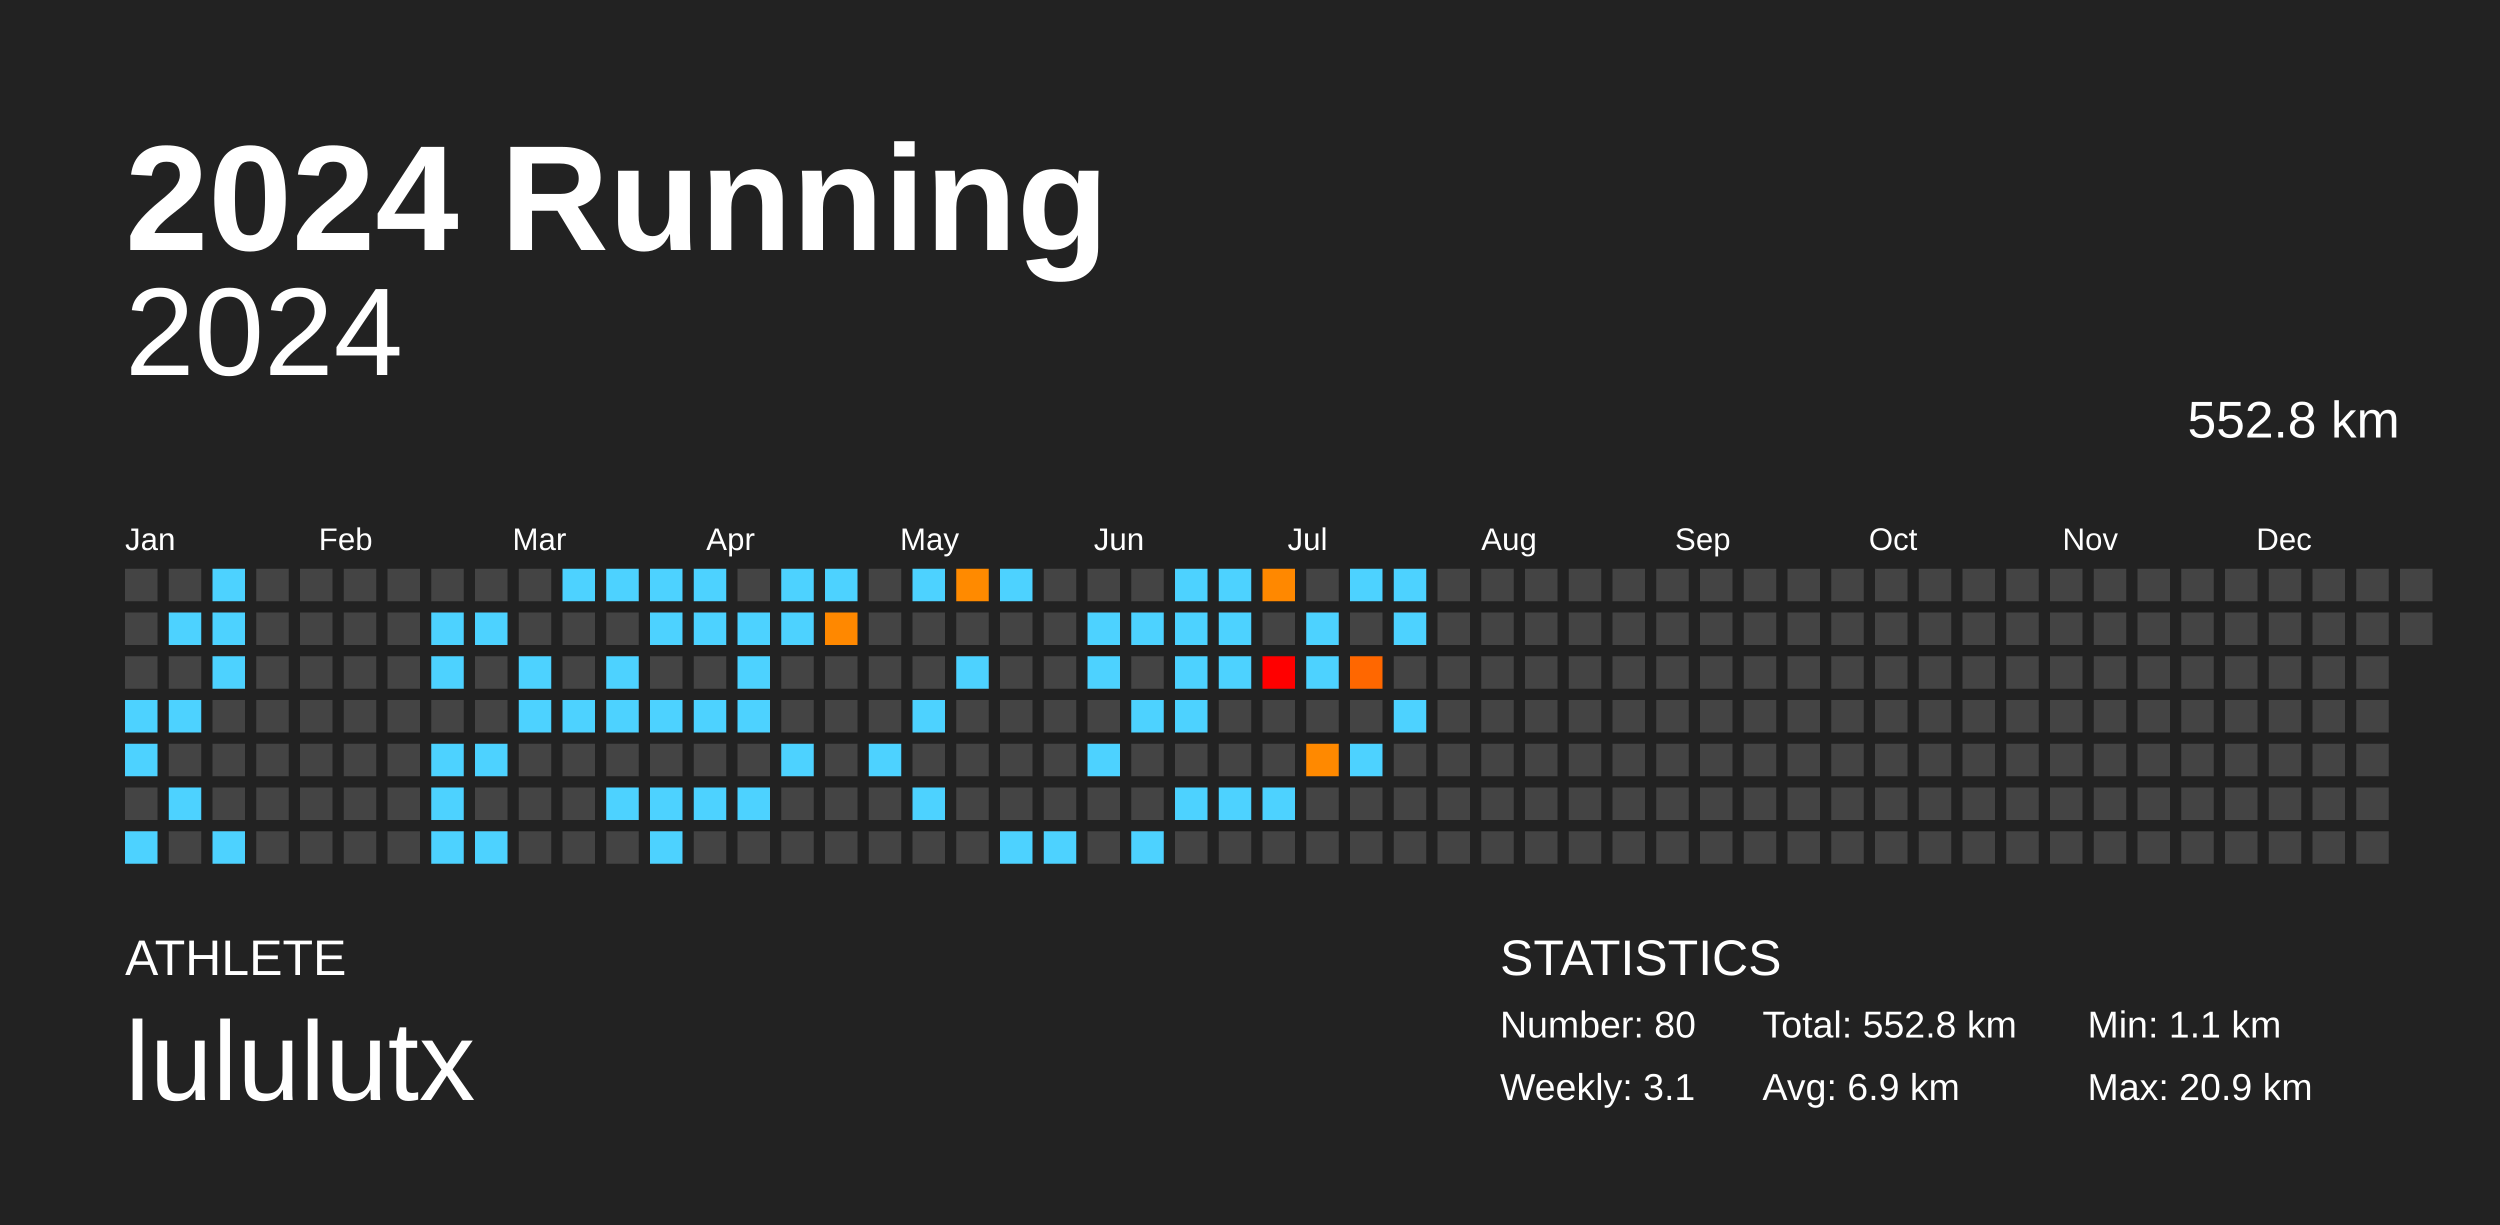
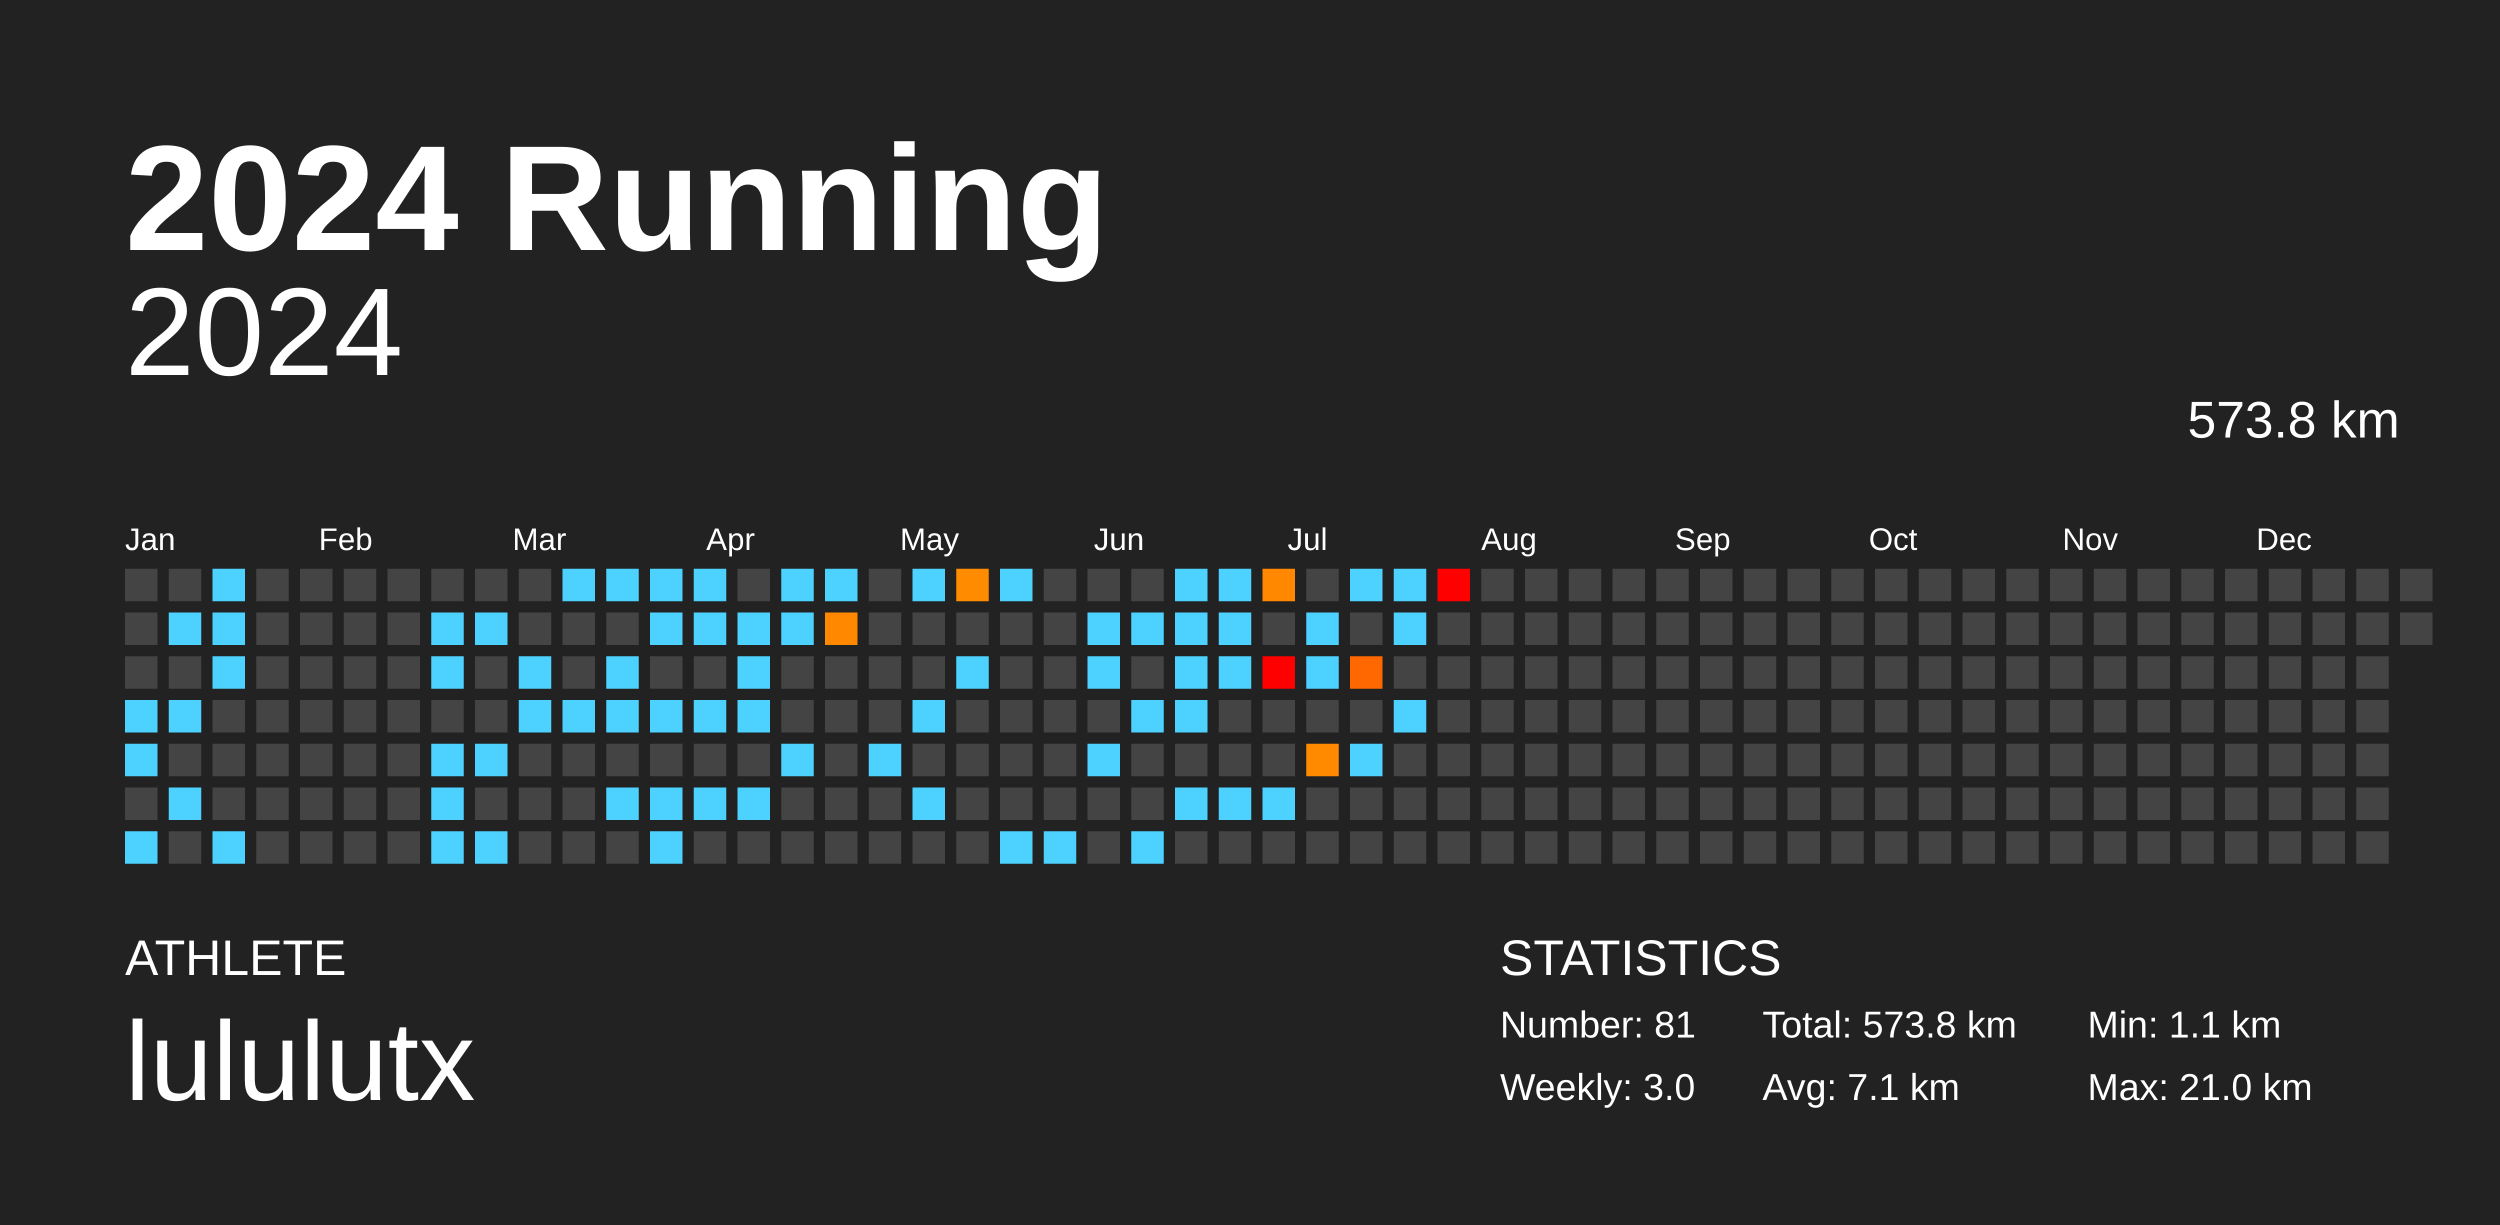
<svg xmlns="http://www.w3.org/2000/svg" baseProfile="full" height="98mm" version="1.1" viewBox="0,0,200,98" width="200mm">
  <defs />
  <rect fill="#222222" height="98" width="200" x="0" y="0" />
  <text fill="#FFFFFF" style="font-size:12px; font-family:Arial; font-weight:bold;" x="10" y="20">2024 Running</text>
  <text fill="#FFFFFF" style="font-size:4px; font-family:Arial" x="10" y="78">ATHLETE</text>
  <text fill="#FFFFFF" style="font-size:9px; font-family:Arial" x="10" y="88">lululutx</text>
  <text fill="#FFFFFF" style="font-size:4px; font-family:Arial" x="120" y="78">STATISTICS</text>
-   <text fill="#FFFFFF" style="font-size:3px; font-family:Arial" x="120" y="83">Number: 80</text>
-   <text fill="#FFFFFF" style="font-size:3px; font-family:Arial" x="120" y="88">Weekly: 3.1</text>
-   <text fill="#FFFFFF" style="font-size:3px; font-family:Arial" x="141" y="83">Total: 552.8 km</text>
-   <text fill="#FFFFFF" style="font-size:3px; font-family:Arial" x="141" y="88">Avg: 6.9 km</text>
+   <text fill="#FFFFFF" style="font-size:3px; font-family:Arial" x="120" y="83">Number: 81</text>
+   <text fill="#FFFFFF" style="font-size:3px; font-family:Arial" x="120" y="88">Weekly: 3.0</text>
+   <text fill="#FFFFFF" style="font-size:3px; font-family:Arial" x="141" y="83">Total: 573.8 km</text>
+   <text fill="#FFFFFF" style="font-size:3px; font-family:Arial" x="141" y="88">Avg: 7.1 km</text>
  <text fill="#FFFFFF" style="font-size:3px; font-family:Arial" x="167" y="83">Min: 1.1 km</text>
-   <text fill="#FFFFFF" style="font-size:3px; font-family:Arial" x="167" y="88">Max: 20.9 km</text>
+   <text fill="#FFFFFF" style="font-size:3px; font-family:Arial" x="167" y="88">Max: 21.0 km</text>
  <text alignment-baseline="hanging" fill="#FFFFFF" style="font-size:10.0px; font-family:Arial;" x="10" y="30">2024</text>
-   <text alignment-baseline="hanging" fill="#FFFFFF" style="font-size:4.125px; font-family:Arial;" x="175" y="35">552.8 km</text>
+   <text alignment-baseline="hanging" fill="#FFFFFF" style="font-size:4.125px; font-family:Arial;" x="175" y="35">573.8 km</text>
  <text fill="#FFFFFF" style="font-size:2.5px; font-family:Arial" x="10.0" y="44">Jan</text>
  <text fill="#FFFFFF" style="font-size:2.5px; font-family:Arial" x="25.5" y="44">Feb</text>
  <text fill="#FFFFFF" style="font-size:2.5px; font-family:Arial" x="41.0" y="44">Mar</text>
  <text fill="#FFFFFF" style="font-size:2.5px; font-family:Arial" x="56.5" y="44">Apr</text>
  <text fill="#FFFFFF" style="font-size:2.5px; font-family:Arial" x="72.0" y="44">May</text>
  <text fill="#FFFFFF" style="font-size:2.5px; font-family:Arial" x="87.5" y="44">Jun</text>
  <text fill="#FFFFFF" style="font-size:2.5px; font-family:Arial" x="103.0" y="44">Jul</text>
  <text fill="#FFFFFF" style="font-size:2.5px; font-family:Arial" x="118.5" y="44">Aug</text>
  <text fill="#FFFFFF" style="font-size:2.5px; font-family:Arial" x="134.0" y="44">Sep</text>
  <text fill="#FFFFFF" style="font-size:2.5px; font-family:Arial" x="149.5" y="44">Oct</text>
  <text fill="#FFFFFF" style="font-size:2.5px; font-family:Arial" x="165.0" y="44">Nov</text>
  <text fill="#FFFFFF" style="font-size:2.5px; font-family:Arial" x="180.5" y="44">Dec</text>
  <rect fill="#444444" height="2.6" width="2.6" x="10.0" y="45.5" />
  <rect fill="#444444" height="2.6" width="2.6" x="10.0" y="49.0" />
  <rect fill="#444444" height="2.6" width="2.6" x="10.0" y="52.5" />
  <rect fill="#4dd2ff" height="2.6" width="2.6" x="10.0" y="56.0" />
  <rect fill="#4dd2ff" height="2.6" width="2.6" x="10.0" y="59.5" />
  <rect fill="#444444" height="2.6" width="2.6" x="10.0" y="63.0" />
  <rect fill="#4dd2ff" height="2.6" width="2.6" x="10.0" y="66.5" />
  <rect fill="#444444" height="2.6" width="2.6" x="13.5" y="45.5" />
  <rect fill="#4dd2ff" height="2.6" width="2.6" x="13.5" y="49.0" />
  <rect fill="#444444" height="2.6" width="2.6" x="13.5" y="52.5" />
  <rect fill="#4dd2ff" height="2.6" width="2.6" x="13.5" y="56.0" />
  <rect fill="#444444" height="2.6" width="2.6" x="13.5" y="59.5" />
  <rect fill="#4dd2ff" height="2.6" width="2.6" x="13.5" y="63.0" />
  <rect fill="#444444" height="2.6" width="2.6" x="13.5" y="66.5" />
  <rect fill="#4dd2ff" height="2.6" width="2.6" x="17.0" y="45.5" />
  <rect fill="#4dd2ff" height="2.6" width="2.6" x="17.0" y="49.0" />
  <rect fill="#4dd2ff" height="2.6" width="2.6" x="17.0" y="52.5" />
  <rect fill="#444444" height="2.6" width="2.6" x="17.0" y="56.0" />
  <rect fill="#444444" height="2.6" width="2.6" x="17.0" y="59.5" />
  <rect fill="#444444" height="2.6" width="2.6" x="17.0" y="63.0" />
  <rect fill="#4dd2ff" height="2.6" width="2.6" x="17.0" y="66.5" />
  <rect fill="#444444" height="2.6" width="2.6" x="20.5" y="45.5" />
  <rect fill="#444444" height="2.6" width="2.6" x="20.5" y="49.0" />
  <rect fill="#444444" height="2.6" width="2.6" x="20.5" y="52.5" />
  <rect fill="#444444" height="2.6" width="2.6" x="20.5" y="56.0" />
  <rect fill="#444444" height="2.6" width="2.6" x="20.5" y="59.5" />
  <rect fill="#444444" height="2.6" width="2.6" x="20.5" y="63.0" />
  <rect fill="#444444" height="2.6" width="2.6" x="20.5" y="66.5" />
  <rect fill="#444444" height="2.6" width="2.6" x="24.0" y="45.5" />
  <rect fill="#444444" height="2.6" width="2.6" x="24.0" y="49.0" />
  <rect fill="#444444" height="2.6" width="2.6" x="24.0" y="52.5" />
  <rect fill="#444444" height="2.6" width="2.6" x="24.0" y="56.0" />
  <rect fill="#444444" height="2.6" width="2.6" x="24.0" y="59.5" />
  <rect fill="#444444" height="2.6" width="2.6" x="24.0" y="63.0" />
  <rect fill="#444444" height="2.6" width="2.6" x="24.0" y="66.5" />
  <rect fill="#444444" height="2.6" width="2.6" x="27.5" y="45.5" />
  <rect fill="#444444" height="2.6" width="2.6" x="27.5" y="49.0" />
  <rect fill="#444444" height="2.6" width="2.6" x="27.5" y="52.5" />
  <rect fill="#444444" height="2.6" width="2.6" x="27.5" y="56.0" />
  <rect fill="#444444" height="2.6" width="2.6" x="27.5" y="59.5" />
  <rect fill="#444444" height="2.6" width="2.6" x="27.5" y="63.0" />
  <rect fill="#444444" height="2.6" width="2.6" x="27.5" y="66.5" />
  <rect fill="#444444" height="2.6" width="2.6" x="31.0" y="45.5" />
  <rect fill="#444444" height="2.6" width="2.6" x="31.0" y="49.0" />
  <rect fill="#444444" height="2.6" width="2.6" x="31.0" y="52.5" />
  <rect fill="#444444" height="2.6" width="2.6" x="31.0" y="56.0" />
  <rect fill="#444444" height="2.6" width="2.6" x="31.0" y="59.5" />
  <rect fill="#444444" height="2.6" width="2.6" x="31.0" y="63.0" />
  <rect fill="#444444" height="2.6" width="2.6" x="31.0" y="66.5" />
  <rect fill="#444444" height="2.6" width="2.6" x="34.5" y="45.5" />
  <rect fill="#4dd2ff" height="2.6" width="2.6" x="34.5" y="49.0" />
  <rect fill="#4dd2ff" height="2.6" width="2.6" x="34.5" y="52.5" />
  <rect fill="#444444" height="2.6" width="2.6" x="34.5" y="56.0" />
  <rect fill="#4dd2ff" height="2.6" width="2.6" x="34.5" y="59.5" />
  <rect fill="#4dd2ff" height="2.6" width="2.6" x="34.5" y="63.0" />
  <rect fill="#4dd2ff" height="2.6" width="2.6" x="34.5" y="66.5" />
  <rect fill="#444444" height="2.6" width="2.6" x="38.0" y="45.5" />
  <rect fill="#4dd2ff" height="2.6" width="2.6" x="38.0" y="49.0" />
  <rect fill="#444444" height="2.6" width="2.6" x="38.0" y="52.5" />
  <rect fill="#444444" height="2.6" width="2.6" x="38.0" y="56.0" />
  <rect fill="#4dd2ff" height="2.6" width="2.6" x="38.0" y="59.5" />
  <rect fill="#444444" height="2.6" width="2.6" x="38.0" y="63.0" />
  <rect fill="#4dd2ff" height="2.6" width="2.6" x="38.0" y="66.5" />
  <rect fill="#444444" height="2.6" width="2.6" x="41.5" y="45.5" />
  <rect fill="#444444" height="2.6" width="2.6" x="41.5" y="49.0" />
  <rect fill="#4dd2ff" height="2.6" width="2.6" x="41.5" y="52.5" />
  <rect fill="#4dd2ff" height="2.6" width="2.6" x="41.5" y="56.0" />
  <rect fill="#444444" height="2.6" width="2.6" x="41.5" y="59.5" />
  <rect fill="#444444" height="2.6" width="2.6" x="41.5" y="63.0" />
  <rect fill="#444444" height="2.6" width="2.6" x="41.5" y="66.5" />
  <rect fill="#4dd2ff" height="2.6" width="2.6" x="45.0" y="45.5" />
  <rect fill="#444444" height="2.6" width="2.6" x="45.0" y="49.0" />
  <rect fill="#444444" height="2.6" width="2.6" x="45.0" y="52.5" />
  <rect fill="#4dd2ff" height="2.6" width="2.6" x="45.0" y="56.0" />
  <rect fill="#444444" height="2.6" width="2.6" x="45.0" y="59.5" />
  <rect fill="#444444" height="2.6" width="2.6" x="45.0" y="63.0" />
  <rect fill="#444444" height="2.6" width="2.6" x="45.0" y="66.5" />
  <rect fill="#4dd2ff" height="2.6" width="2.6" x="48.5" y="45.5" />
  <rect fill="#444444" height="2.6" width="2.6" x="48.5" y="49.0" />
  <rect fill="#4dd2ff" height="2.6" width="2.6" x="48.5" y="52.5" />
  <rect fill="#4dd2ff" height="2.6" width="2.6" x="48.5" y="56.0" />
  <rect fill="#444444" height="2.6" width="2.6" x="48.5" y="59.5" />
  <rect fill="#4dd2ff" height="2.6" width="2.6" x="48.5" y="63.0" />
  <rect fill="#444444" height="2.6" width="2.6" x="48.5" y="66.5" />
  <rect fill="#4dd2ff" height="2.6" width="2.6" x="52.0" y="45.5" />
  <rect fill="#4dd2ff" height="2.6" width="2.6" x="52.0" y="49.0" />
  <rect fill="#444444" height="2.6" width="2.6" x="52.0" y="52.5" />
  <rect fill="#4dd2ff" height="2.6" width="2.6" x="52.0" y="56.0" />
  <rect fill="#444444" height="2.6" width="2.6" x="52.0" y="59.5" />
  <rect fill="#4dd2ff" height="2.6" width="2.6" x="52.0" y="63.0" />
  <rect fill="#4dd2ff" height="2.6" width="2.6" x="52.0" y="66.5" />
  <rect fill="#4dd2ff" height="2.6" width="2.6" x="55.5" y="45.5" />
  <rect fill="#4dd2ff" height="2.6" width="2.6" x="55.5" y="49.0" />
  <rect fill="#444444" height="2.6" width="2.6" x="55.5" y="52.5" />
  <rect fill="#4dd2ff" height="2.6" width="2.6" x="55.5" y="56.0" />
  <rect fill="#444444" height="2.6" width="2.6" x="55.5" y="59.5" />
  <rect fill="#4dd2ff" height="2.6" width="2.6" x="55.5" y="63.0" />
  <rect fill="#444444" height="2.6" width="2.6" x="55.5" y="66.5" />
  <rect fill="#444444" height="2.6" width="2.6" x="59.0" y="45.5" />
  <rect fill="#4dd2ff" height="2.6" width="2.6" x="59.0" y="49.0" />
  <rect fill="#4dd2ff" height="2.6" width="2.6" x="59.0" y="52.5" />
  <rect fill="#4dd2ff" height="2.6" width="2.6" x="59.0" y="56.0" />
  <rect fill="#444444" height="2.6" width="2.6" x="59.0" y="59.5" />
  <rect fill="#4dd2ff" height="2.6" width="2.6" x="59.0" y="63.0" />
  <rect fill="#444444" height="2.6" width="2.6" x="59.0" y="66.5" />
  <rect fill="#4dd2ff" height="2.6" width="2.6" x="62.5" y="45.5" />
  <rect fill="#4dd2ff" height="2.6" width="2.6" x="62.5" y="49.0" />
  <rect fill="#444444" height="2.6" width="2.6" x="62.5" y="52.5" />
  <rect fill="#444444" height="2.6" width="2.6" x="62.5" y="56.0" />
  <rect fill="#4dd2ff" height="2.6" width="2.6" x="62.5" y="59.5" />
  <rect fill="#444444" height="2.6" width="2.6" x="62.5" y="63.0" />
  <rect fill="#444444" height="2.6" width="2.6" x="62.5" y="66.5" />
  <rect fill="#4dd2ff" height="2.6" width="2.6" x="66.0" y="45.5" />
  <rect fill="#ff8800" height="2.6" width="2.6" x="66.0" y="49.0" />
  <rect fill="#444444" height="2.6" width="2.6" x="66.0" y="52.5" />
  <rect fill="#444444" height="2.6" width="2.6" x="66.0" y="56.0" />
  <rect fill="#444444" height="2.6" width="2.6" x="66.0" y="59.5" />
  <rect fill="#444444" height="2.6" width="2.6" x="66.0" y="63.0" />
  <rect fill="#444444" height="2.6" width="2.6" x="66.0" y="66.5" />
  <rect fill="#444444" height="2.6" width="2.6" x="69.5" y="45.5" />
  <rect fill="#444444" height="2.6" width="2.6" x="69.5" y="49.0" />
  <rect fill="#444444" height="2.6" width="2.6" x="69.5" y="52.5" />
  <rect fill="#444444" height="2.6" width="2.6" x="69.5" y="56.0" />
  <rect fill="#4dd2ff" height="2.6" width="2.6" x="69.5" y="59.5" />
  <rect fill="#444444" height="2.6" width="2.6" x="69.5" y="63.0" />
  <rect fill="#444444" height="2.6" width="2.6" x="69.5" y="66.5" />
  <rect fill="#4dd2ff" height="2.6" width="2.6" x="73.0" y="45.5" />
  <rect fill="#444444" height="2.6" width="2.6" x="73.0" y="49.0" />
  <rect fill="#444444" height="2.6" width="2.6" x="73.0" y="52.5" />
  <rect fill="#4dd2ff" height="2.6" width="2.6" x="73.0" y="56.0" />
  <rect fill="#444444" height="2.6" width="2.6" x="73.0" y="59.5" />
  <rect fill="#4dd2ff" height="2.6" width="2.6" x="73.0" y="63.0" />
  <rect fill="#444444" height="2.6" width="2.6" x="73.0" y="66.5" />
-   <rect fill="#ff8a00" height="2.6" width="2.6" x="76.5" y="45.5" />
+   <rect fill="#ff8b00" height="2.6" width="2.6" x="76.5" y="45.5" />
  <rect fill="#444444" height="2.6" width="2.6" x="76.5" y="49.0" />
  <rect fill="#4dd2ff" height="2.6" width="2.6" x="76.5" y="52.5" />
  <rect fill="#444444" height="2.6" width="2.6" x="76.5" y="56.0" />
  <rect fill="#444444" height="2.6" width="2.6" x="76.5" y="59.5" />
  <rect fill="#444444" height="2.6" width="2.6" x="76.5" y="63.0" />
  <rect fill="#444444" height="2.6" width="2.6" x="76.5" y="66.5" />
  <rect fill="#4dd2ff" height="2.6" width="2.6" x="80.0" y="45.5" />
  <rect fill="#444444" height="2.6" width="2.6" x="80.0" y="49.0" />
  <rect fill="#444444" height="2.6" width="2.6" x="80.0" y="52.5" />
  <rect fill="#444444" height="2.6" width="2.6" x="80.0" y="56.0" />
  <rect fill="#444444" height="2.6" width="2.6" x="80.0" y="59.5" />
  <rect fill="#444444" height="2.6" width="2.6" x="80.0" y="63.0" />
  <rect fill="#4dd2ff" height="2.6" width="2.6" x="80.0" y="66.5" />
  <rect fill="#444444" height="2.6" width="2.6" x="83.5" y="45.5" />
  <rect fill="#444444" height="2.6" width="2.6" x="83.5" y="49.0" />
  <rect fill="#444444" height="2.6" width="2.6" x="83.5" y="52.5" />
  <rect fill="#444444" height="2.6" width="2.6" x="83.5" y="56.0" />
  <rect fill="#444444" height="2.6" width="2.6" x="83.5" y="59.5" />
  <rect fill="#444444" height="2.6" width="2.6" x="83.5" y="63.0" />
  <rect fill="#4dd2ff" height="2.6" width="2.6" x="83.5" y="66.5" />
  <rect fill="#444444" height="2.6" width="2.6" x="87.0" y="45.5" />
  <rect fill="#4dd2ff" height="2.6" width="2.6" x="87.0" y="49.0" />
  <rect fill="#4dd2ff" height="2.6" width="2.6" x="87.0" y="52.5" />
  <rect fill="#444444" height="2.6" width="2.6" x="87.0" y="56.0" />
  <rect fill="#4dd2ff" height="2.6" width="2.6" x="87.0" y="59.5" />
  <rect fill="#444444" height="2.6" width="2.6" x="87.0" y="63.0" />
  <rect fill="#444444" height="2.6" width="2.6" x="87.0" y="66.5" />
  <rect fill="#444444" height="2.6" width="2.6" x="90.5" y="45.5" />
  <rect fill="#4dd2ff" height="2.6" width="2.6" x="90.5" y="49.0" />
  <rect fill="#444444" height="2.6" width="2.6" x="90.5" y="52.5" />
  <rect fill="#4dd2ff" height="2.6" width="2.6" x="90.5" y="56.0" />
  <rect fill="#444444" height="2.6" width="2.6" x="90.5" y="59.5" />
  <rect fill="#444444" height="2.6" width="2.6" x="90.5" y="63.0" />
  <rect fill="#4dd2ff" height="2.6" width="2.6" x="90.5" y="66.5" />
  <rect fill="#4dd2ff" height="2.6" width="2.6" x="94.0" y="45.5" />
  <rect fill="#4dd2ff" height="2.6" width="2.6" x="94.0" y="49.0" />
  <rect fill="#4dd2ff" height="2.6" width="2.6" x="94.0" y="52.5" />
  <rect fill="#4dd2ff" height="2.6" width="2.6" x="94.0" y="56.0" />
  <rect fill="#444444" height="2.6" width="2.6" x="94.0" y="59.5" />
  <rect fill="#4dd2ff" height="2.6" width="2.6" x="94.0" y="63.0" />
  <rect fill="#444444" height="2.6" width="2.6" x="94.0" y="66.5" />
  <rect fill="#4dd2ff" height="2.6" width="2.6" x="97.5" y="45.5" />
  <rect fill="#4dd2ff" height="2.6" width="2.6" x="97.5" y="49.0" />
  <rect fill="#4dd2ff" height="2.6" width="2.6" x="97.5" y="52.5" />
  <rect fill="#444444" height="2.6" width="2.6" x="97.5" y="56.0" />
  <rect fill="#444444" height="2.6" width="2.6" x="97.5" y="59.5" />
  <rect fill="#4dd2ff" height="2.6" width="2.6" x="97.5" y="63.0" />
  <rect fill="#444444" height="2.6" width="2.6" x="97.5" y="66.5" />
  <rect fill="#ff8800" height="2.6" width="2.6" x="101.0" y="45.5" />
  <rect fill="#444444" height="2.6" width="2.6" x="101.0" y="49.0" />
  <rect fill="red" height="2.6" width="2.6" x="101.0" y="52.5" />
  <rect fill="#444444" height="2.6" width="2.6" x="101.0" y="56.0" />
  <rect fill="#444444" height="2.6" width="2.6" x="101.0" y="59.5" />
  <rect fill="#4dd2ff" height="2.6" width="2.6" x="101.0" y="63.0" />
  <rect fill="#444444" height="2.6" width="2.6" x="101.0" y="66.5" />
  <rect fill="#444444" height="2.6" width="2.6" x="104.5" y="45.5" />
  <rect fill="#4dd2ff" height="2.6" width="2.6" x="104.5" y="49.0" />
  <rect fill="#4dd2ff" height="2.6" width="2.6" x="104.5" y="52.5" />
  <rect fill="#444444" height="2.6" width="2.6" x="104.5" y="56.0" />
-   <rect fill="#ff8900" height="2.6" width="2.6" x="104.5" y="59.5" />
+   <rect fill="#ff8a00" height="2.6" width="2.6" x="104.5" y="59.5" />
  <rect fill="#444444" height="2.6" width="2.6" x="104.5" y="63.0" />
  <rect fill="#444444" height="2.6" width="2.6" x="104.5" y="66.5" />
  <rect fill="#4dd2ff" height="2.6" width="2.6" x="108.0" y="45.5" />
  <rect fill="#444444" height="2.6" width="2.6" x="108.0" y="49.0" />
-   <rect fill="#ff6700" height="2.6" width="2.6" x="108.0" y="52.5" />
+   <rect fill="#ff6800" height="2.6" width="2.6" x="108.0" y="52.5" />
  <rect fill="#444444" height="2.6" width="2.6" x="108.0" y="56.0" />
  <rect fill="#4dd2ff" height="2.6" width="2.6" x="108.0" y="59.5" />
  <rect fill="#444444" height="2.6" width="2.6" x="108.0" y="63.0" />
  <rect fill="#444444" height="2.6" width="2.6" x="108.0" y="66.5" />
  <rect fill="#4dd2ff" height="2.6" width="2.6" x="111.5" y="45.5" />
  <rect fill="#4dd2ff" height="2.6" width="2.6" x="111.5" y="49.0" />
  <rect fill="#444444" height="2.6" width="2.6" x="111.5" y="52.5" />
  <rect fill="#4dd2ff" height="2.6" width="2.6" x="111.5" y="56.0" />
  <rect fill="#444444" height="2.6" width="2.6" x="111.5" y="59.5" />
  <rect fill="#444444" height="2.6" width="2.6" x="111.5" y="63.0" />
  <rect fill="#444444" height="2.6" width="2.6" x="111.5" y="66.5" />
-   <rect fill="#444444" height="2.6" width="2.6" x="115.0" y="45.5" />
+   <rect fill="red" height="2.6" width="2.6" x="115.0" y="45.5" />
  <rect fill="#444444" height="2.6" width="2.6" x="115.0" y="49.0" />
  <rect fill="#444444" height="2.6" width="2.6" x="115.0" y="52.5" />
  <rect fill="#444444" height="2.6" width="2.6" x="115.0" y="56.0" />
  <rect fill="#444444" height="2.6" width="2.6" x="115.0" y="59.5" />
  <rect fill="#444444" height="2.6" width="2.6" x="115.0" y="63.0" />
  <rect fill="#444444" height="2.6" width="2.6" x="115.0" y="66.5" />
  <rect fill="#444444" height="2.6" width="2.6" x="118.5" y="45.5" />
  <rect fill="#444444" height="2.6" width="2.6" x="118.5" y="49.0" />
  <rect fill="#444444" height="2.6" width="2.6" x="118.5" y="52.5" />
  <rect fill="#444444" height="2.6" width="2.6" x="118.5" y="56.0" />
  <rect fill="#444444" height="2.6" width="2.6" x="118.5" y="59.5" />
  <rect fill="#444444" height="2.6" width="2.6" x="118.5" y="63.0" />
  <rect fill="#444444" height="2.6" width="2.6" x="118.5" y="66.5" />
  <rect fill="#444444" height="2.6" width="2.6" x="122.0" y="45.5" />
  <rect fill="#444444" height="2.6" width="2.6" x="122.0" y="49.0" />
  <rect fill="#444444" height="2.6" width="2.6" x="122.0" y="52.5" />
  <rect fill="#444444" height="2.6" width="2.6" x="122.0" y="56.0" />
  <rect fill="#444444" height="2.6" width="2.6" x="122.0" y="59.5" />
  <rect fill="#444444" height="2.6" width="2.6" x="122.0" y="63.0" />
  <rect fill="#444444" height="2.6" width="2.6" x="122.0" y="66.5" />
  <rect fill="#444444" height="2.6" width="2.6" x="125.5" y="45.5" />
  <rect fill="#444444" height="2.6" width="2.6" x="125.5" y="49.0" />
  <rect fill="#444444" height="2.6" width="2.6" x="125.5" y="52.5" />
  <rect fill="#444444" height="2.6" width="2.6" x="125.5" y="56.0" />
  <rect fill="#444444" height="2.6" width="2.6" x="125.5" y="59.5" />
  <rect fill="#444444" height="2.6" width="2.6" x="125.5" y="63.0" />
  <rect fill="#444444" height="2.6" width="2.6" x="125.5" y="66.5" />
  <rect fill="#444444" height="2.6" width="2.6" x="129.0" y="45.5" />
  <rect fill="#444444" height="2.6" width="2.6" x="129.0" y="49.0" />
  <rect fill="#444444" height="2.6" width="2.6" x="129.0" y="52.5" />
  <rect fill="#444444" height="2.6" width="2.6" x="129.0" y="56.0" />
  <rect fill="#444444" height="2.6" width="2.6" x="129.0" y="59.5" />
  <rect fill="#444444" height="2.6" width="2.6" x="129.0" y="63.0" />
  <rect fill="#444444" height="2.6" width="2.6" x="129.0" y="66.5" />
  <rect fill="#444444" height="2.6" width="2.6" x="132.5" y="45.5" />
  <rect fill="#444444" height="2.6" width="2.6" x="132.5" y="49.0" />
  <rect fill="#444444" height="2.6" width="2.6" x="132.5" y="52.5" />
  <rect fill="#444444" height="2.6" width="2.6" x="132.5" y="56.0" />
  <rect fill="#444444" height="2.6" width="2.6" x="132.5" y="59.5" />
  <rect fill="#444444" height="2.6" width="2.6" x="132.5" y="63.0" />
  <rect fill="#444444" height="2.6" width="2.6" x="132.5" y="66.5" />
  <rect fill="#444444" height="2.6" width="2.6" x="136.0" y="45.5" />
  <rect fill="#444444" height="2.6" width="2.6" x="136.0" y="49.0" />
  <rect fill="#444444" height="2.6" width="2.6" x="136.0" y="52.5" />
  <rect fill="#444444" height="2.6" width="2.6" x="136.0" y="56.0" />
  <rect fill="#444444" height="2.6" width="2.6" x="136.0" y="59.5" />
  <rect fill="#444444" height="2.6" width="2.6" x="136.0" y="63.0" />
  <rect fill="#444444" height="2.6" width="2.6" x="136.0" y="66.5" />
  <rect fill="#444444" height="2.6" width="2.6" x="139.5" y="45.5" />
  <rect fill="#444444" height="2.6" width="2.6" x="139.5" y="49.0" />
  <rect fill="#444444" height="2.6" width="2.6" x="139.5" y="52.5" />
  <rect fill="#444444" height="2.6" width="2.6" x="139.5" y="56.0" />
  <rect fill="#444444" height="2.6" width="2.6" x="139.5" y="59.5" />
  <rect fill="#444444" height="2.6" width="2.6" x="139.5" y="63.0" />
  <rect fill="#444444" height="2.6" width="2.6" x="139.5" y="66.5" />
  <rect fill="#444444" height="2.6" width="2.6" x="143.0" y="45.5" />
  <rect fill="#444444" height="2.6" width="2.6" x="143.0" y="49.0" />
  <rect fill="#444444" height="2.6" width="2.6" x="143.0" y="52.5" />
  <rect fill="#444444" height="2.6" width="2.6" x="143.0" y="56.0" />
  <rect fill="#444444" height="2.6" width="2.6" x="143.0" y="59.5" />
  <rect fill="#444444" height="2.6" width="2.6" x="143.0" y="63.0" />
  <rect fill="#444444" height="2.6" width="2.6" x="143.0" y="66.5" />
  <rect fill="#444444" height="2.6" width="2.6" x="146.5" y="45.5" />
  <rect fill="#444444" height="2.6" width="2.6" x="146.5" y="49.0" />
  <rect fill="#444444" height="2.6" width="2.6" x="146.5" y="52.5" />
  <rect fill="#444444" height="2.6" width="2.6" x="146.5" y="56.0" />
  <rect fill="#444444" height="2.6" width="2.6" x="146.5" y="59.5" />
  <rect fill="#444444" height="2.6" width="2.6" x="146.5" y="63.0" />
  <rect fill="#444444" height="2.6" width="2.6" x="146.5" y="66.5" />
  <rect fill="#444444" height="2.6" width="2.6" x="150.0" y="45.5" />
  <rect fill="#444444" height="2.6" width="2.6" x="150.0" y="49.0" />
  <rect fill="#444444" height="2.6" width="2.6" x="150.0" y="52.5" />
  <rect fill="#444444" height="2.6" width="2.6" x="150.0" y="56.0" />
  <rect fill="#444444" height="2.6" width="2.6" x="150.0" y="59.5" />
  <rect fill="#444444" height="2.6" width="2.6" x="150.0" y="63.0" />
  <rect fill="#444444" height="2.6" width="2.6" x="150.0" y="66.5" />
  <rect fill="#444444" height="2.6" width="2.6" x="153.5" y="45.5" />
  <rect fill="#444444" height="2.6" width="2.6" x="153.5" y="49.0" />
  <rect fill="#444444" height="2.6" width="2.6" x="153.5" y="52.5" />
  <rect fill="#444444" height="2.6" width="2.6" x="153.5" y="56.0" />
  <rect fill="#444444" height="2.6" width="2.6" x="153.5" y="59.5" />
  <rect fill="#444444" height="2.6" width="2.6" x="153.5" y="63.0" />
  <rect fill="#444444" height="2.6" width="2.6" x="153.5" y="66.5" />
  <rect fill="#444444" height="2.6" width="2.6" x="157.0" y="45.5" />
  <rect fill="#444444" height="2.6" width="2.6" x="157.0" y="49.0" />
  <rect fill="#444444" height="2.6" width="2.6" x="157.0" y="52.5" />
  <rect fill="#444444" height="2.6" width="2.6" x="157.0" y="56.0" />
  <rect fill="#444444" height="2.6" width="2.6" x="157.0" y="59.5" />
  <rect fill="#444444" height="2.6" width="2.6" x="157.0" y="63.0" />
  <rect fill="#444444" height="2.6" width="2.6" x="157.0" y="66.5" />
  <rect fill="#444444" height="2.6" width="2.6" x="160.5" y="45.5" />
  <rect fill="#444444" height="2.6" width="2.6" x="160.5" y="49.0" />
  <rect fill="#444444" height="2.6" width="2.6" x="160.5" y="52.5" />
  <rect fill="#444444" height="2.6" width="2.6" x="160.5" y="56.0" />
  <rect fill="#444444" height="2.6" width="2.6" x="160.5" y="59.5" />
  <rect fill="#444444" height="2.6" width="2.6" x="160.5" y="63.0" />
  <rect fill="#444444" height="2.6" width="2.6" x="160.5" y="66.5" />
  <rect fill="#444444" height="2.6" width="2.6" x="164.0" y="45.5" />
  <rect fill="#444444" height="2.6" width="2.6" x="164.0" y="49.0" />
  <rect fill="#444444" height="2.6" width="2.6" x="164.0" y="52.5" />
  <rect fill="#444444" height="2.6" width="2.6" x="164.0" y="56.0" />
  <rect fill="#444444" height="2.6" width="2.6" x="164.0" y="59.5" />
  <rect fill="#444444" height="2.6" width="2.6" x="164.0" y="63.0" />
  <rect fill="#444444" height="2.6" width="2.6" x="164.0" y="66.5" />
  <rect fill="#444444" height="2.6" width="2.6" x="167.5" y="45.5" />
  <rect fill="#444444" height="2.6" width="2.6" x="167.5" y="49.0" />
  <rect fill="#444444" height="2.6" width="2.6" x="167.5" y="52.5" />
  <rect fill="#444444" height="2.6" width="2.6" x="167.5" y="56.0" />
  <rect fill="#444444" height="2.6" width="2.6" x="167.5" y="59.5" />
  <rect fill="#444444" height="2.6" width="2.6" x="167.5" y="63.0" />
  <rect fill="#444444" height="2.6" width="2.6" x="167.5" y="66.5" />
  <rect fill="#444444" height="2.6" width="2.6" x="171.0" y="45.5" />
  <rect fill="#444444" height="2.6" width="2.6" x="171.0" y="49.0" />
  <rect fill="#444444" height="2.6" width="2.6" x="171.0" y="52.5" />
  <rect fill="#444444" height="2.6" width="2.6" x="171.0" y="56.0" />
  <rect fill="#444444" height="2.6" width="2.6" x="171.0" y="59.5" />
  <rect fill="#444444" height="2.6" width="2.6" x="171.0" y="63.0" />
  <rect fill="#444444" height="2.6" width="2.6" x="171.0" y="66.5" />
  <rect fill="#444444" height="2.6" width="2.6" x="174.5" y="45.5" />
  <rect fill="#444444" height="2.6" width="2.6" x="174.5" y="49.0" />
  <rect fill="#444444" height="2.6" width="2.6" x="174.5" y="52.5" />
  <rect fill="#444444" height="2.6" width="2.6" x="174.5" y="56.0" />
  <rect fill="#444444" height="2.6" width="2.6" x="174.5" y="59.5" />
  <rect fill="#444444" height="2.6" width="2.6" x="174.5" y="63.0" />
  <rect fill="#444444" height="2.6" width="2.6" x="174.5" y="66.5" />
  <rect fill="#444444" height="2.6" width="2.6" x="178.0" y="45.5" />
  <rect fill="#444444" height="2.6" width="2.6" x="178.0" y="49.0" />
  <rect fill="#444444" height="2.6" width="2.6" x="178.0" y="52.5" />
  <rect fill="#444444" height="2.6" width="2.6" x="178.0" y="56.0" />
  <rect fill="#444444" height="2.6" width="2.6" x="178.0" y="59.5" />
  <rect fill="#444444" height="2.6" width="2.6" x="178.0" y="63.0" />
  <rect fill="#444444" height="2.6" width="2.6" x="178.0" y="66.5" />
  <rect fill="#444444" height="2.6" width="2.6" x="181.5" y="45.5" />
  <rect fill="#444444" height="2.6" width="2.6" x="181.5" y="49.0" />
  <rect fill="#444444" height="2.6" width="2.6" x="181.5" y="52.5" />
  <rect fill="#444444" height="2.6" width="2.6" x="181.5" y="56.0" />
  <rect fill="#444444" height="2.6" width="2.6" x="181.5" y="59.5" />
  <rect fill="#444444" height="2.6" width="2.6" x="181.5" y="63.0" />
  <rect fill="#444444" height="2.6" width="2.6" x="181.5" y="66.5" />
  <rect fill="#444444" height="2.6" width="2.6" x="185.0" y="45.5" />
  <rect fill="#444444" height="2.6" width="2.6" x="185.0" y="49.0" />
  <rect fill="#444444" height="2.6" width="2.6" x="185.0" y="52.5" />
  <rect fill="#444444" height="2.6" width="2.6" x="185.0" y="56.0" />
  <rect fill="#444444" height="2.6" width="2.6" x="185.0" y="59.5" />
  <rect fill="#444444" height="2.6" width="2.6" x="185.0" y="63.0" />
  <rect fill="#444444" height="2.6" width="2.6" x="185.0" y="66.5" />
  <rect fill="#444444" height="2.6" width="2.6" x="188.5" y="45.5" />
  <rect fill="#444444" height="2.6" width="2.6" x="188.5" y="49.0" />
  <rect fill="#444444" height="2.6" width="2.6" x="188.5" y="52.5" />
  <rect fill="#444444" height="2.6" width="2.6" x="188.5" y="56.0" />
  <rect fill="#444444" height="2.6" width="2.6" x="188.5" y="59.5" />
  <rect fill="#444444" height="2.6" width="2.6" x="188.5" y="63.0" />
  <rect fill="#444444" height="2.6" width="2.6" x="188.5" y="66.5" />
  <rect fill="#444444" height="2.6" width="2.6" x="192.0" y="45.5" />
  <rect fill="#444444" height="2.6" width="2.6" x="192.0" y="49.0" />
</svg>
